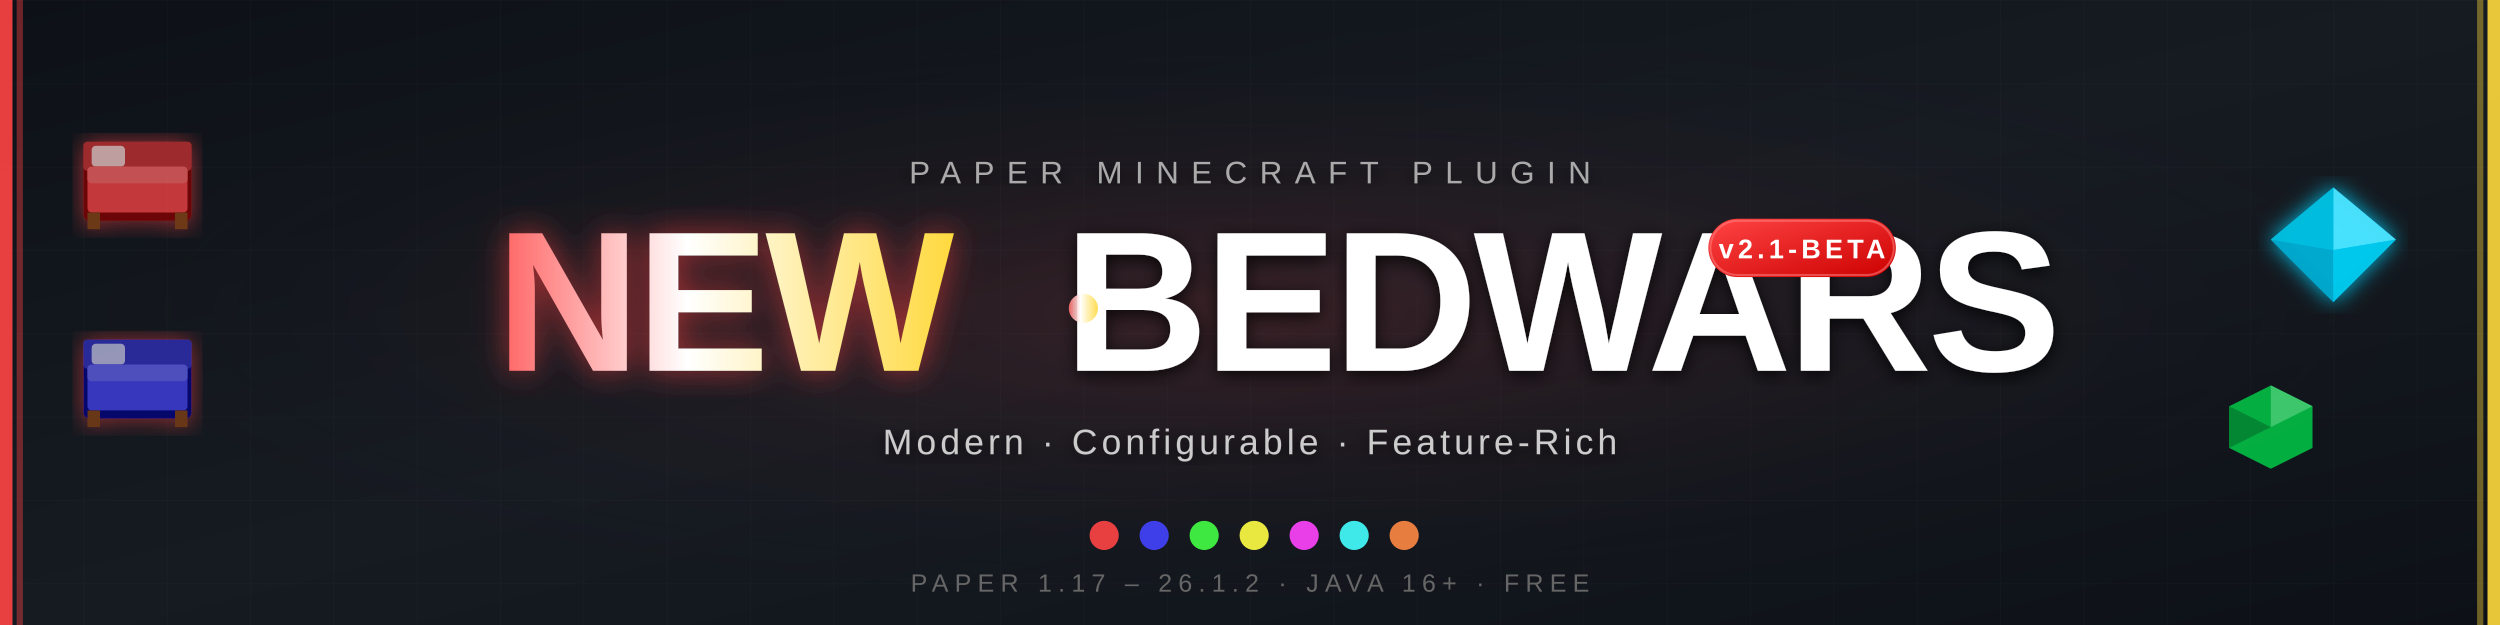
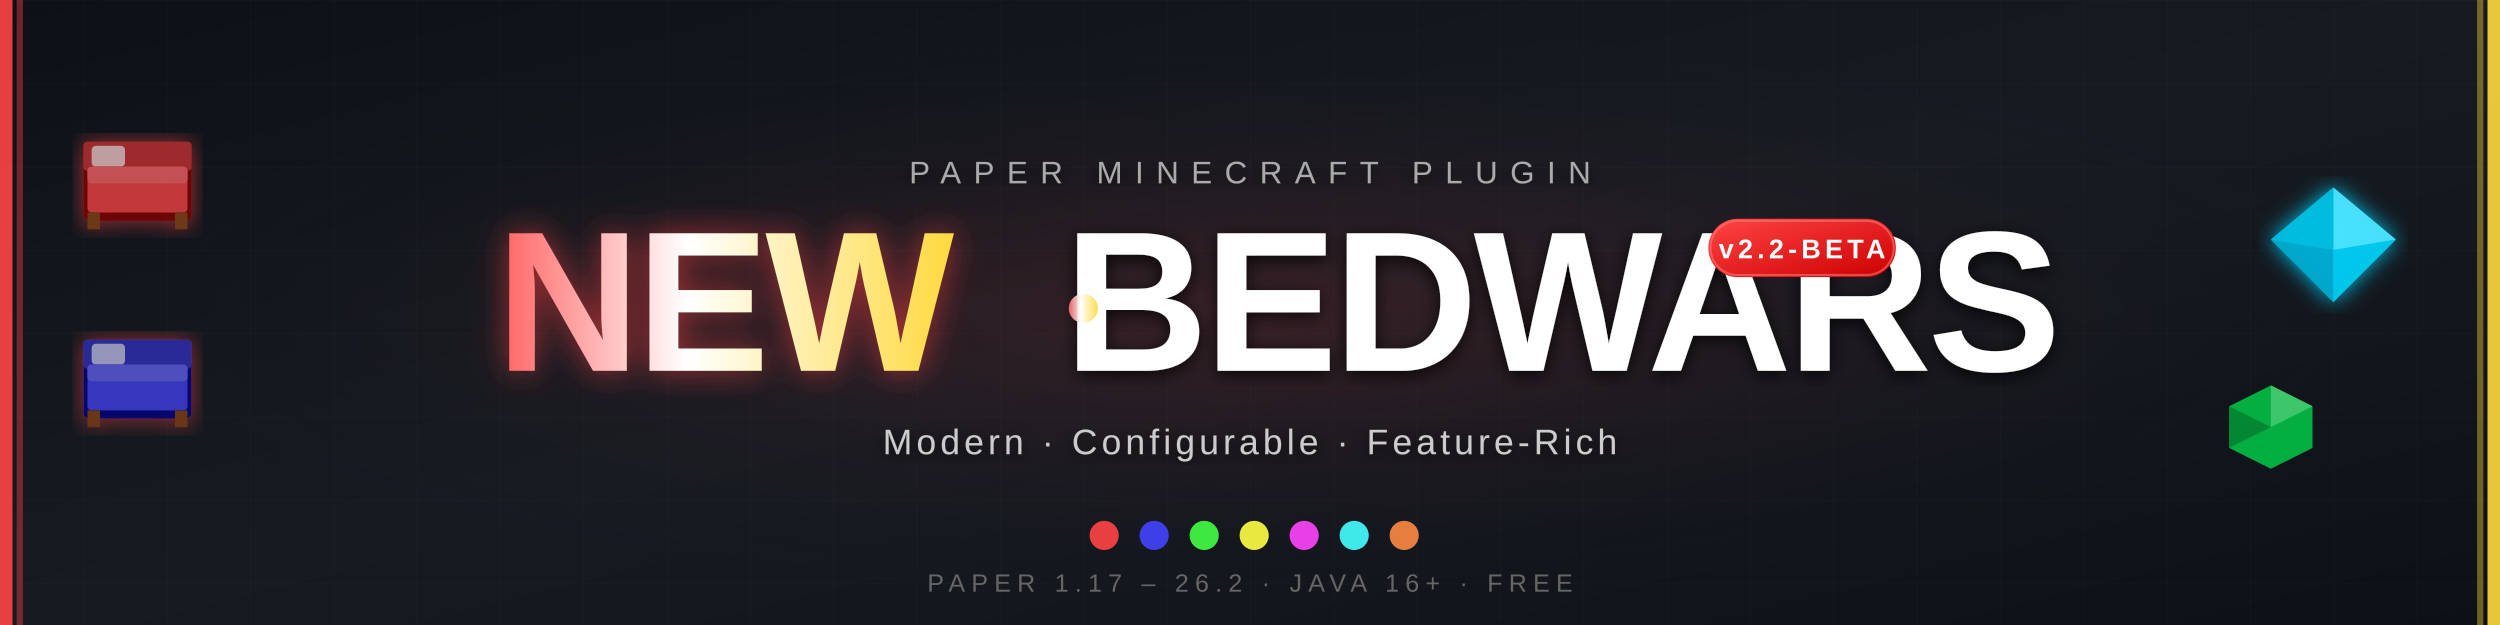
<svg xmlns="http://www.w3.org/2000/svg" width="1200" height="300" viewBox="0 0 1200 300">
  <defs>
    <linearGradient id="bgGrad" x1="0%" y1="0%" x2="100%" y2="100%">
      <stop offset="0%" style="stop-color:#0d1117;stop-opacity:1" />
      <stop offset="50%" style="stop-color:#161b22;stop-opacity:1" />
      <stop offset="100%" style="stop-color:#0d1117;stop-opacity:1" />
    </linearGradient>
    <radialGradient id="glowCenter" cx="50%" cy="50%" r="50%">
      <stop offset="0%" style="stop-color:#ff4444;stop-opacity:0.15" />
      <stop offset="100%" style="stop-color:#0d1117;stop-opacity:0" />
    </radialGradient>
    <linearGradient id="titleGrad" x1="0%" y1="0%" x2="100%" y2="0%">
      <stop offset="0%" style="stop-color:#ff6b6b" />
      <stop offset="40%" style="stop-color:#ffffff" />
      <stop offset="100%" style="stop-color:#ffd93d" />
    </linearGradient>
    <linearGradient id="betaGrad" x1="0%" y1="0%" x2="100%" y2="100%">
      <stop offset="0%" style="stop-color:#ff4444" />
      <stop offset="100%" style="stop-color:#cc0000" />
    </linearGradient>
    <pattern id="grid" width="40" height="40" patternUnits="userSpaceOnUse">
      <path d="M 40 0 L 0 0 0 40" fill="none" stroke="#ffffff" stroke-width="0.3" opacity="0.05" />
    </pattern>
    <filter id="textShadow" x="-20%" y="-20%" width="140%" height="140%">
      <feDropShadow dx="0" dy="0" stdDeviation="8" flood-color="#ff4444" flood-opacity="0.6" />
    </filter>
    <filter id="subtitleShadow" x="-10%" y="-10%" width="120%" height="120%">
      <feDropShadow dx="0" dy="2" stdDeviation="4" flood-color="#000000" flood-opacity="0.8" />
    </filter>
    <filter id="iconGlow">
      <feDropShadow dx="0" dy="0" stdDeviation="6" flood-color="#ff4444" flood-opacity="0.8" />
    </filter>
    <filter id="diamondGlow">
      <feDropShadow dx="0" dy="0" stdDeviation="5" flood-color="#00d4ff" flood-opacity="0.9" />
    </filter>
  </defs>
  <rect width="1200" height="300" fill="url(#bgGrad)" />
  <rect width="1200" height="300" fill="url(#grid)" />
  <rect width="1200" height="300" fill="url(#glowCenter)" />
  <rect x="0" y="0" width="6" height="300" fill="#ff4444" opacity="0.9" />
  <rect x="8" y="0" width="3" height="300" fill="#ff4444" opacity="0.4" />
  <rect x="1194" y="0" width="6" height="300" fill="#ffd93d" opacity="0.9" />
  <rect x="1189" y="0" width="3" height="300" fill="#ffd93d" opacity="0.4" />
  <line x1="0" y1="0" x2="1200" y2="0" stroke="url(#titleGrad)" stroke-width="2" opacity="0.6" />
  <line x1="0" y1="299" x2="1200" y2="299" stroke="url(#titleGrad)" stroke-width="2" opacity="0.6" />
  <g transform="translate(40, 60)" opacity="0.75" filter="url(#iconGlow)">
    <rect x="0" y="18" width="52" height="28" rx="3" fill="#8B0000" />
    <rect x="0" y="8" width="52" height="14" rx="2" fill="#cc3333" />
    <rect x="4" y="10" width="16" height="10" rx="2" fill="#ffdddd" opacity="0.9" />
    <rect x="2" y="20" width="48" height="22" rx="2" fill="#ff4444" />
    <rect x="2" y="20" width="48" height="8" rx="2" fill="#ff6666" />
    <rect x="2" y="42" width="6" height="8" fill="#8B4513" />
    <rect x="44" y="42" width="6" height="8" fill="#8B4513" />
  </g>
  <g transform="translate(40, 155)" opacity="0.7" filter="url(#iconGlow)">
    <rect x="0" y="18" width="52" height="28" rx="3" fill="#00008B" />
    <rect x="0" y="8" width="52" height="14" rx="2" fill="#3333cc" />
    <rect x="4" y="10" width="16" height="10" rx="2" fill="#ddddff" opacity="0.9" />
    <rect x="2" y="20" width="48" height="22" rx="2" fill="#4444ff" />
    <rect x="2" y="20" width="48" height="8" rx="2" fill="#6666ff" />
    <rect x="2" y="42" width="6" height="8" fill="#8B4513" />
    <rect x="44" y="42" width="6" height="8" fill="#8B4513" />
  </g>
  <g transform="translate(1090, 90)" filter="url(#diamondGlow)">
    <polygon points="30,0 60,25 30,55 0,25" fill="#00d4ff" opacity="0.85" />
    <polygon points="30,0 60,25 30,30" fill="#66e8ff" opacity="0.7" />
    <polygon points="30,0 0,25 30,30" fill="#00b8d9" opacity="0.8" />
    <polygon points="0,25 30,55 30,30" fill="#0099bb" opacity="0.7" />
    <polygon points="60,25 30,55 30,30" fill="#00c4e8" opacity="0.7" />
  </g>
  <g transform="translate(1070, 185)" opacity="0.8">
    <polygon points="20,0 40,10 40,30 20,40 0,30 0,10" fill="#00d44a" />
    <polygon points="20,0 40,10 20,20" fill="#66ff99" opacity="0.7" />
    <polygon points="0,10 20,20 0,30" fill="#009933" opacity="0.8" />
  </g>
  <text x="600" y="88" font-family="'Segoe UI', Arial, sans-serif" font-size="15" font-weight="400" fill="#aaaaaa" text-anchor="middle" filter="url(#subtitleShadow)" letter-spacing="6">
    PAPER MINECRAFT PLUGIN
  </text>
  <text x="348" y="178" font-family="'Segoe UI Black', 'Arial Black', Arial, sans-serif" font-size="96" font-weight="900" fill="url(#titleGrad)" filter="url(#textShadow)" text-anchor="middle" letter-spacing="-2">
    NEW
  </text>
  <text x="750" y="178" font-family="'Segoe UI Black', 'Arial Black', Arial, sans-serif" font-size="96" font-weight="900" fill="#ffffff" filter="url(#subtitleShadow)" text-anchor="middle" letter-spacing="-2">
    BEDWARS
  </text>
  <circle cx="520" cy="148" r="7" fill="url(#titleGrad)" opacity="0.9" />
  <text x="600" y="218" font-family="'Segoe UI', Arial, sans-serif" font-size="17" font-weight="300" fill="#cccccc" text-anchor="middle" filter="url(#subtitleShadow)" letter-spacing="2">
    Modern · Configurable · Feature-Rich
  </text>
  <g transform="translate(820, 105)">
    <rect x="0" y="0" width="90" height="28" rx="14" fill="url(#betaGrad)" />
    <rect x="1" y="1" width="88" height="26" rx="13" fill="none" stroke="#ff8888" stroke-width="1" opacity="0.5" />
    <text x="45" y="19" font-family="'Segoe UI', Arial, sans-serif" font-size="13" font-weight="700" fill="#ffffff" text-anchor="middle" letter-spacing="2">
-       v2.1-BETA
+       v2.2-BETA
    </text>
  </g>
  <circle cx="530" cy="257" r="7" fill="#ff4444" opacity="0.9" />
  <circle cx="554" cy="257" r="7" fill="#4444ff" opacity="0.9" />
  <circle cx="578" cy="257" r="7" fill="#44ff44" opacity="0.9" />
  <circle cx="602" cy="257" r="7" fill="#ffff44" opacity="0.9" />
  <circle cx="626" cy="257" r="7" fill="#ff44ff" opacity="0.9" />
  <circle cx="650" cy="257" r="7" fill="#44ffff" opacity="0.9" />
  <circle cx="674" cy="257" r="7" fill="#ff8844" opacity="0.9" />
  <text x="600" y="284" font-family="'Segoe UI', Arial, sans-serif" font-size="12" fill="#666666" text-anchor="middle" letter-spacing="3">
-     PAPER 1.17 – 26.1.2  ·  JAVA 16+  ·  FREE
+     PAPER 1.17 – 26.2  ·  JAVA 16+  ·  FREE
  </text>
</svg>
